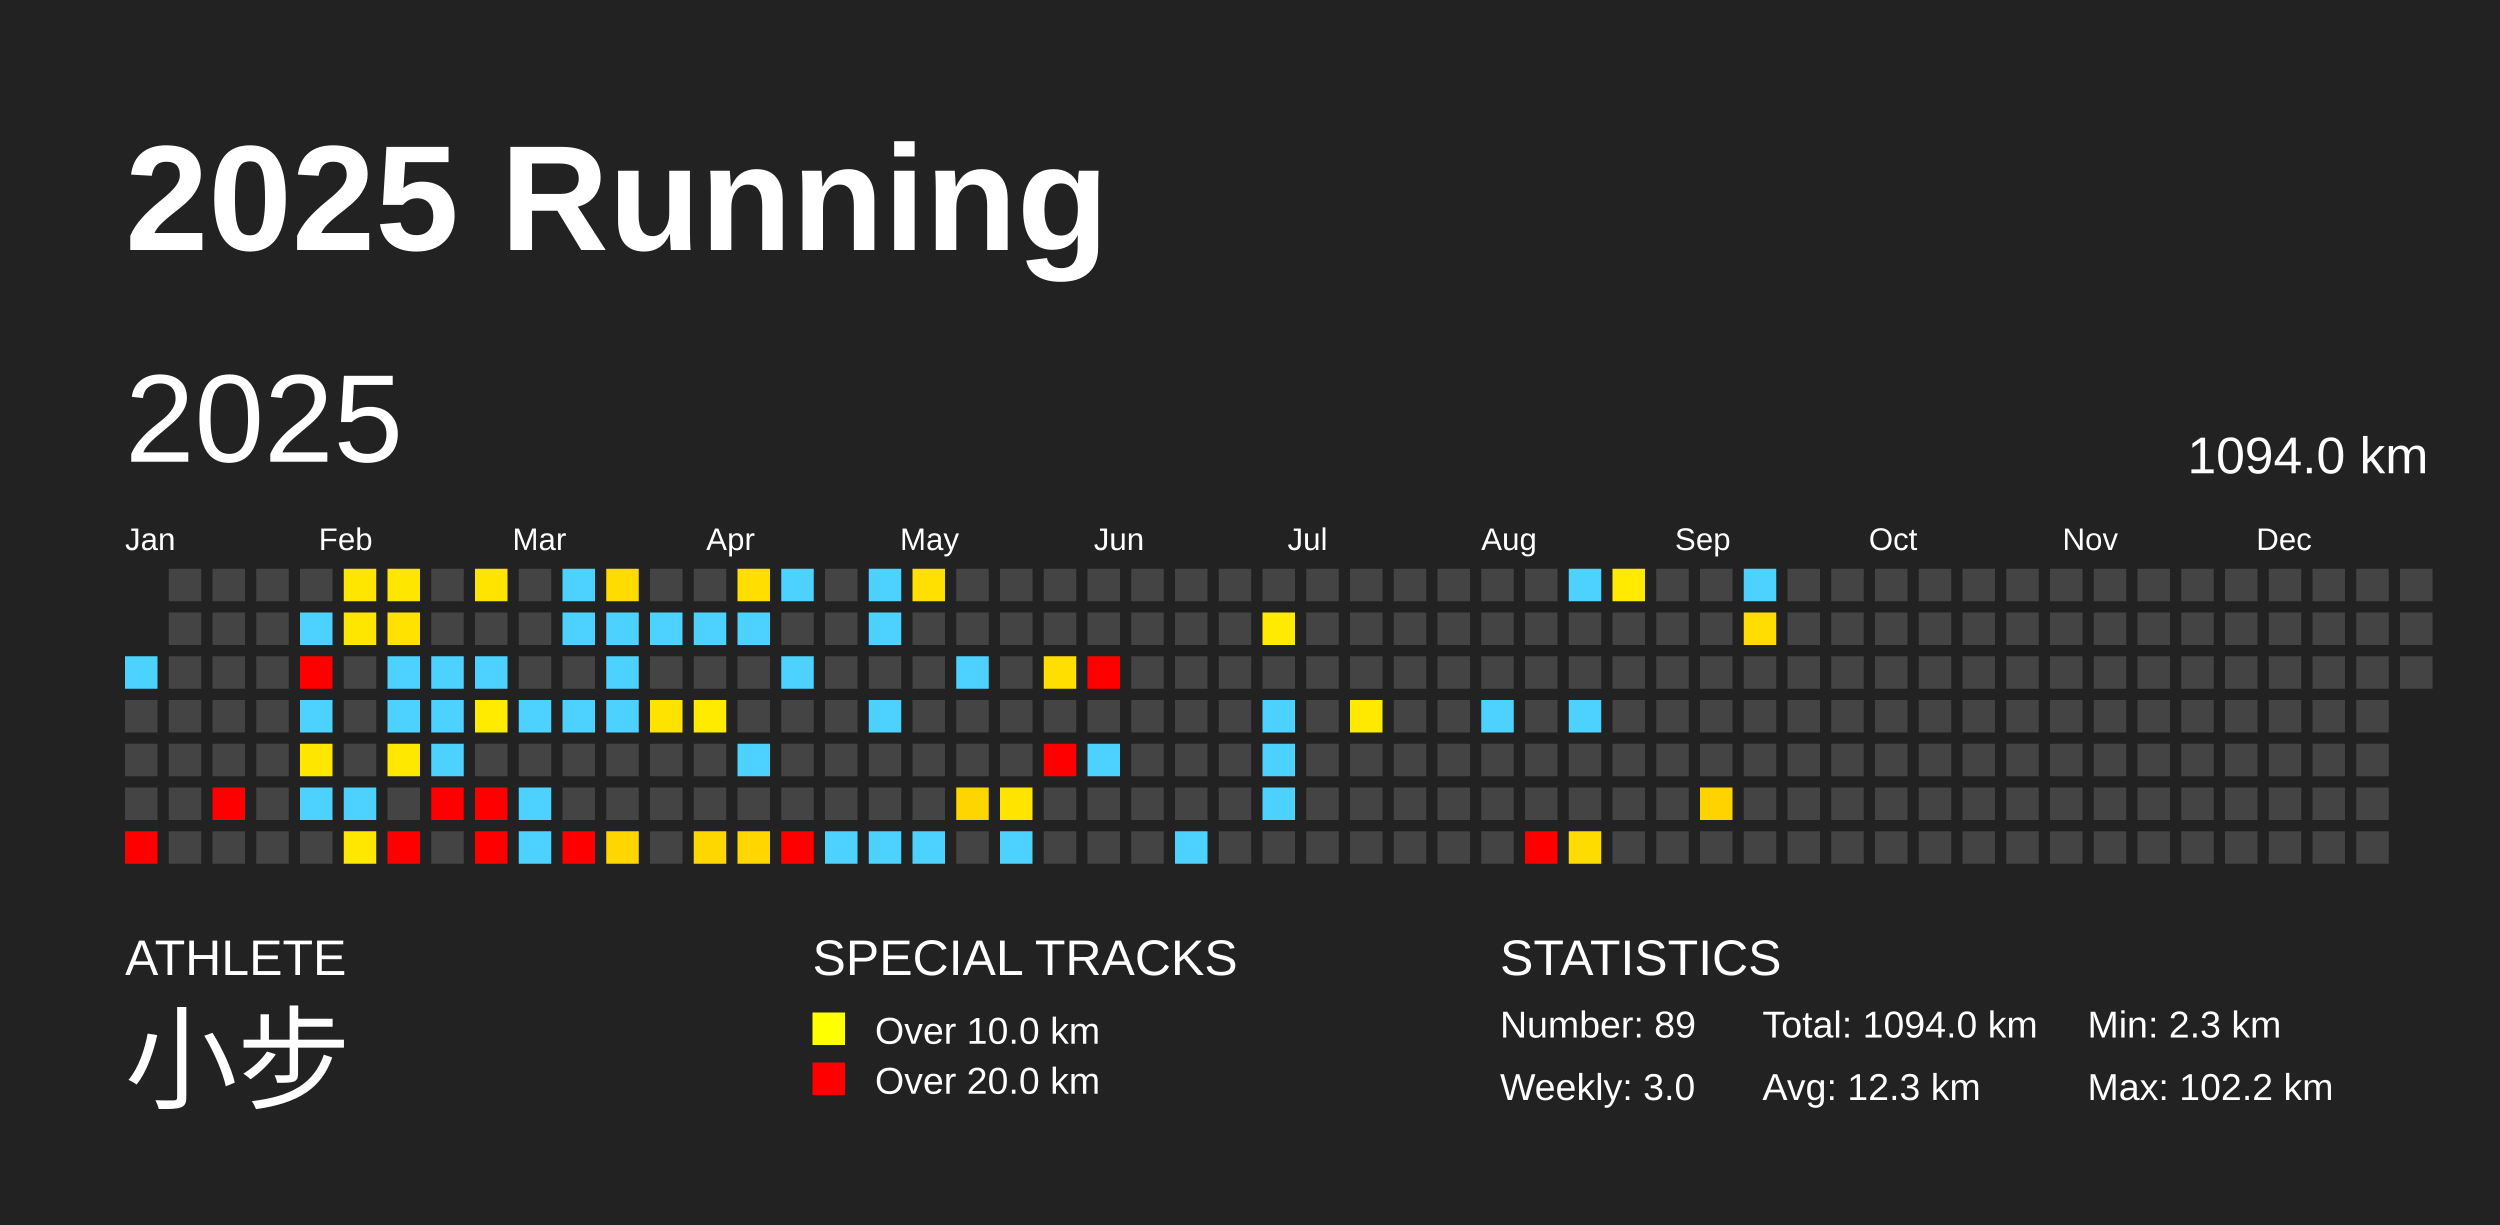
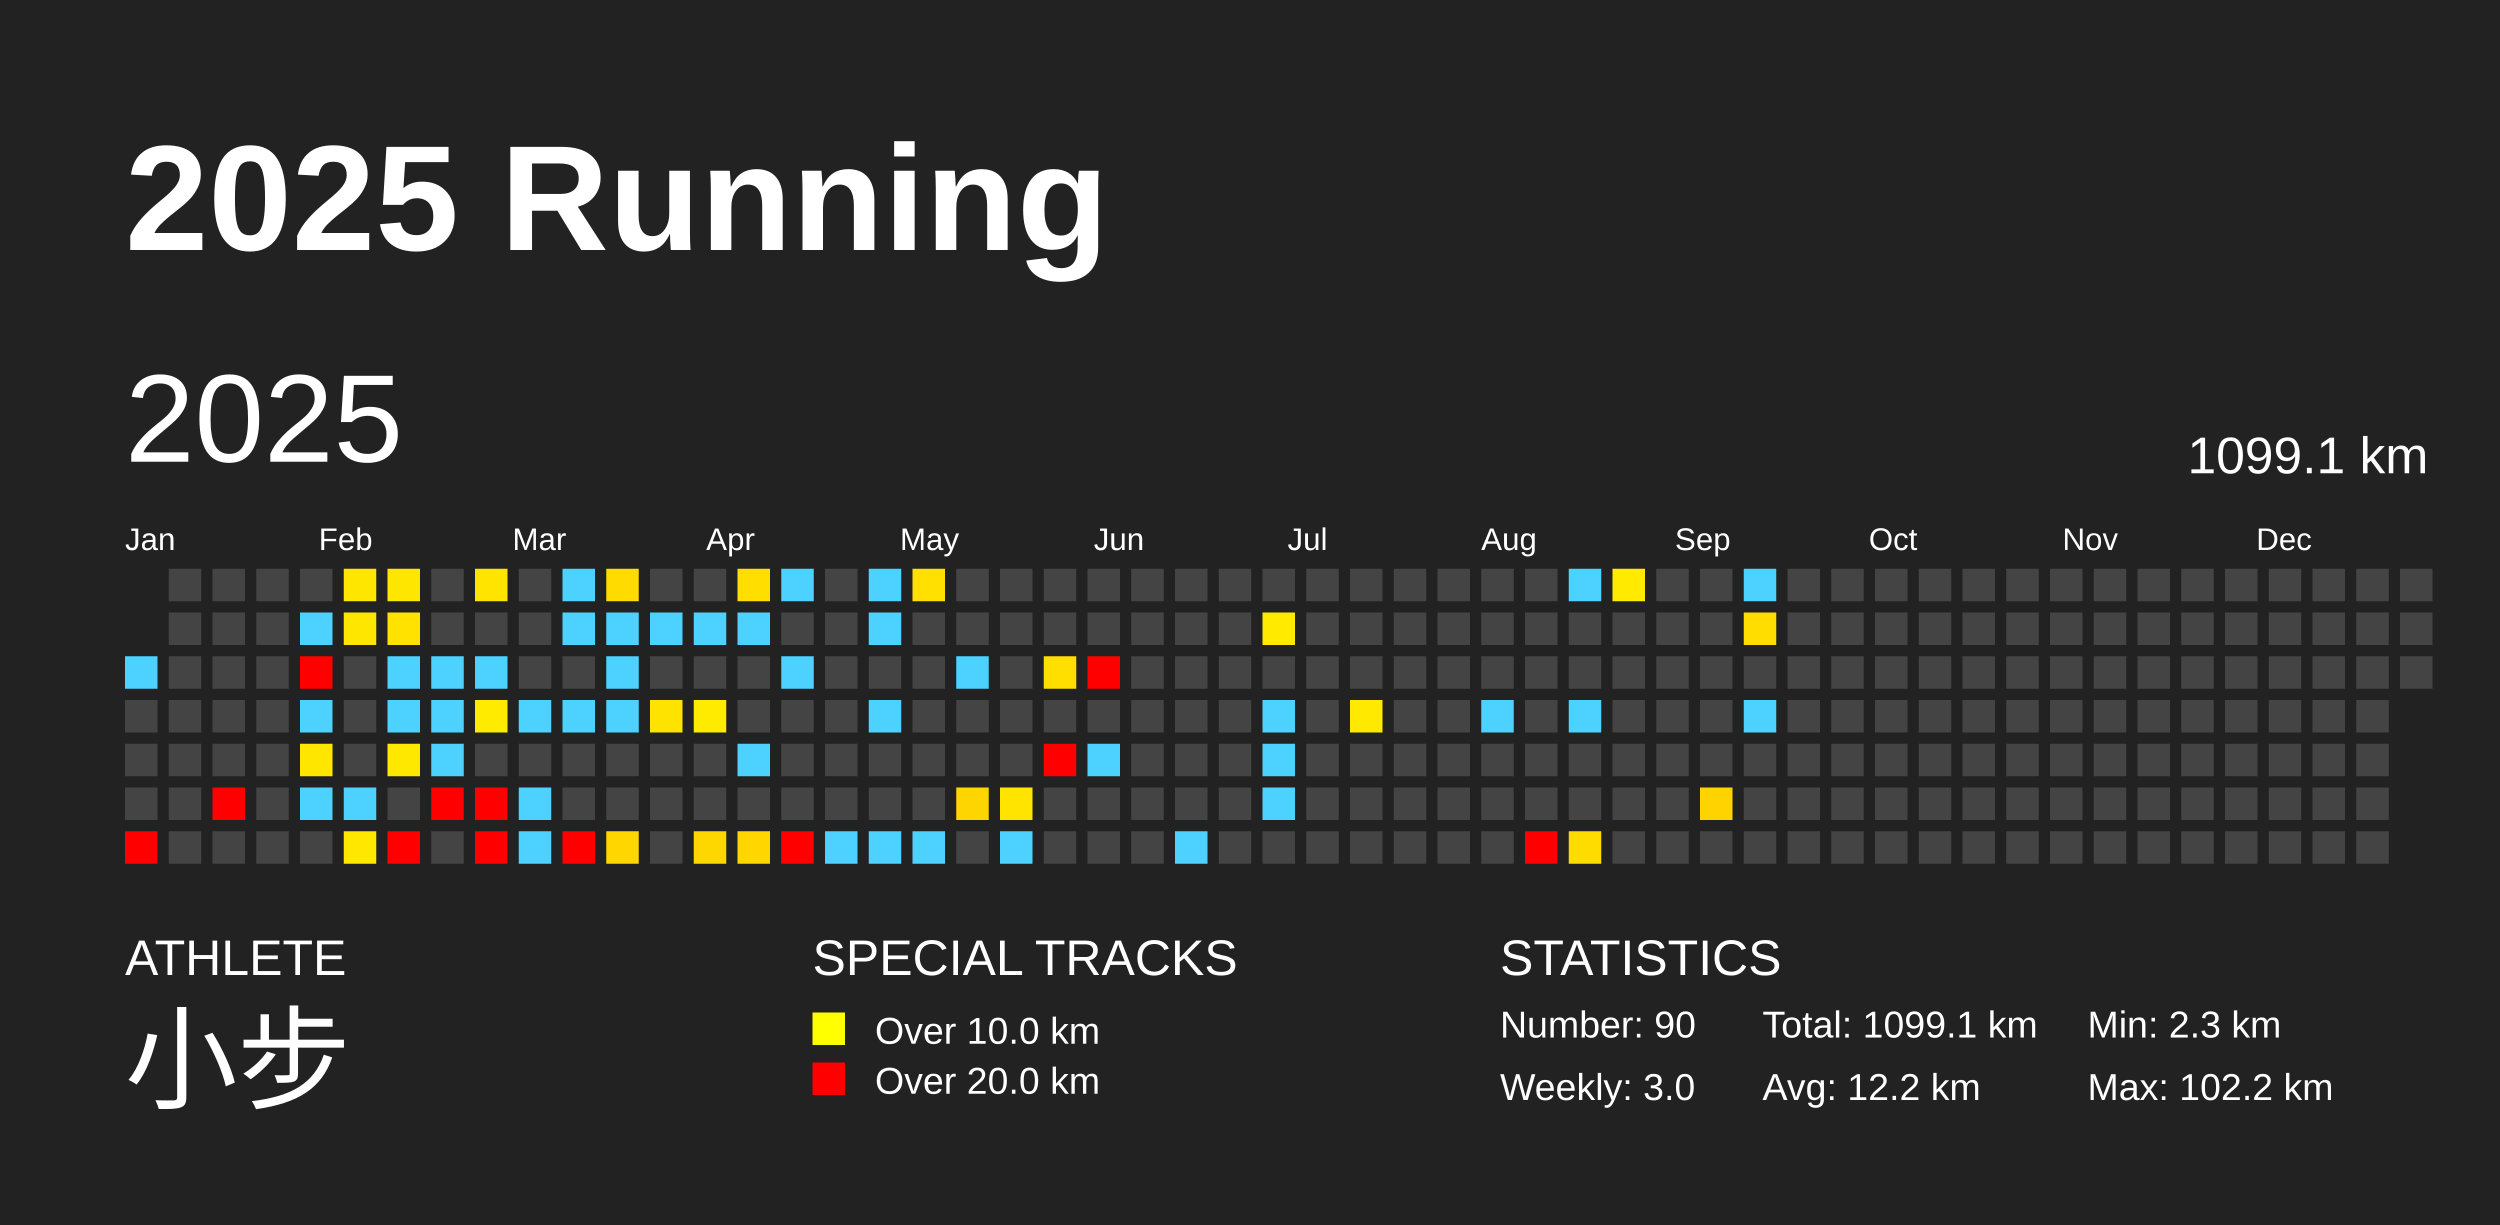
<svg xmlns="http://www.w3.org/2000/svg" baseProfile="full" height="98mm" version="1.1" viewBox="0,0,200,98" width="200mm">
  <defs />
  <rect fill="#222222" height="98" width="200" x="0" y="0" />
  <text fill="#FFFFFF" style="font-size:12px; font-family:Arial; font-weight:bold;" x="10" y="20">2025 Running</text>
  <text fill="#FFFFFF" style="font-size:4px; font-family:Arial" x="10" y="78">ATHLETE</text>
  <text fill="#FFFFFF" style="font-size:9px; font-family:Arial" x="10" y="88">小步</text>
  <text fill="#FFFFFF" style="font-size:4px; font-family:Arial" x="65" y="78">SPECIAL TRACKS</text>
  <rect fill="yellow" height="2.6" width="2.6" x="65" y="81" />
  <text fill="#FFFFFF" style="font-size:3px; font-family:Arial" x="70" y="83.5">Over 10.0 km</text>
  <rect fill="red" height="2.6" width="2.6" x="65" y="85" />
  <text fill="#FFFFFF" style="font-size:3px; font-family:Arial" x="70" y="87.5">Over 20.0 km</text>
  <text fill="#FFFFFF" style="font-size:4px; font-family:Arial" x="120" y="78">STATISTICS</text>
-   <text fill="#FFFFFF" style="font-size:3px; font-family:Arial" x="120" y="83">Number: 89</text>
+   <text fill="#FFFFFF" style="font-size:3px; font-family:Arial" x="120" y="83">Number: 90</text>
  <text fill="#FFFFFF" style="font-size:3px; font-family:Arial" x="120" y="88">Weekly: 3.0</text>
-   <text fill="#FFFFFF" style="font-size:3px; font-family:Arial" x="141" y="83">Total: 1094.0 km</text>
-   <text fill="#FFFFFF" style="font-size:3px; font-family:Arial" x="141" y="88">Avg: 12.3 km</text>
+   <text fill="#FFFFFF" style="font-size:3px; font-family:Arial" x="141" y="83">Total: 1099.1 km</text>
+   <text fill="#FFFFFF" style="font-size:3px; font-family:Arial" x="141" y="88">Avg: 12.2 km</text>
  <text fill="#FFFFFF" style="font-size:3px; font-family:Arial" x="167" y="83">Min: 2.3 km</text>
  <text fill="#FFFFFF" style="font-size:3px; font-family:Arial" x="167" y="88">Max: 102.2 km</text>
  <text dominant-baseline="hanging" fill="#FFFFFF" style="font-size:10.0px; font-family:Arial;" x="10" y="30">2025</text>
-   <text dominant-baseline="hanging" fill="#FFFFFF" style="font-size:4.125px; font-family:Arial;" x="175" y="35">1094.0 km</text>
+   <text dominant-baseline="hanging" fill="#FFFFFF" style="font-size:4.125px; font-family:Arial;" x="175" y="35">1099.1 km</text>
  <text fill="#FFFFFF" style="font-size:2.5px; font-family:Arial" x="10.0" y="44">Jan</text>
  <text fill="#FFFFFF" style="font-size:2.5px; font-family:Arial" x="25.5" y="44">Feb</text>
  <text fill="#FFFFFF" style="font-size:2.5px; font-family:Arial" x="41.0" y="44">Mar</text>
  <text fill="#FFFFFF" style="font-size:2.5px; font-family:Arial" x="56.5" y="44">Apr</text>
  <text fill="#FFFFFF" style="font-size:2.5px; font-family:Arial" x="72.0" y="44">May</text>
  <text fill="#FFFFFF" style="font-size:2.5px; font-family:Arial" x="87.5" y="44">Jun</text>
  <text fill="#FFFFFF" style="font-size:2.5px; font-family:Arial" x="103.0" y="44">Jul</text>
  <text fill="#FFFFFF" style="font-size:2.5px; font-family:Arial" x="118.5" y="44">Aug</text>
  <text fill="#FFFFFF" style="font-size:2.5px; font-family:Arial" x="134.0" y="44">Sep</text>
  <text fill="#FFFFFF" style="font-size:2.5px; font-family:Arial" x="149.5" y="44">Oct</text>
  <text fill="#FFFFFF" style="font-size:2.5px; font-family:Arial" x="165.0" y="44">Nov</text>
  <text fill="#FFFFFF" style="font-size:2.5px; font-family:Arial" x="180.5" y="44">Dec</text>
  <rect fill="#4dd2ff" height="2.6" width="2.6" x="10.0" y="52.5" />
  <rect fill="#444444" height="2.6" width="2.6" x="10.0" y="56.0" />
  <rect fill="#444444" height="2.6" width="2.6" x="10.0" y="59.5" />
  <rect fill="#444444" height="2.6" width="2.6" x="10.0" y="63.0" />
  <rect fill="red" height="2.6" width="2.6" x="10.0" y="66.5" />
  <rect fill="#444444" height="2.6" width="2.6" x="13.5" y="45.5" />
  <rect fill="#444444" height="2.6" width="2.6" x="13.5" y="49.0" />
  <rect fill="#444444" height="2.6" width="2.6" x="13.5" y="52.5" />
  <rect fill="#444444" height="2.6" width="2.6" x="13.5" y="56.0" />
  <rect fill="#444444" height="2.6" width="2.6" x="13.5" y="59.5" />
  <rect fill="#444444" height="2.6" width="2.6" x="13.5" y="63.0" />
  <rect fill="#444444" height="2.6" width="2.6" x="13.5" y="66.5" />
  <rect fill="#444444" height="2.6" width="2.6" x="17.0" y="45.5" />
  <rect fill="#444444" height="2.6" width="2.6" x="17.0" y="49.0" />
  <rect fill="#444444" height="2.6" width="2.6" x="17.0" y="52.5" />
  <rect fill="#444444" height="2.6" width="2.6" x="17.0" y="56.0" />
  <rect fill="#444444" height="2.6" width="2.6" x="17.0" y="59.5" />
  <rect fill="red" height="2.6" width="2.6" x="17.0" y="63.0" />
  <rect fill="#444444" height="2.6" width="2.6" x="17.0" y="66.5" />
  <rect fill="#444444" height="2.6" width="2.6" x="20.5" y="45.5" />
  <rect fill="#444444" height="2.6" width="2.6" x="20.5" y="49.0" />
  <rect fill="#444444" height="2.6" width="2.6" x="20.5" y="52.5" />
  <rect fill="#444444" height="2.6" width="2.6" x="20.5" y="56.0" />
  <rect fill="#444444" height="2.6" width="2.6" x="20.5" y="59.5" />
  <rect fill="#444444" height="2.6" width="2.6" x="20.5" y="63.0" />
  <rect fill="#444444" height="2.6" width="2.6" x="20.5" y="66.5" />
  <rect fill="#444444" height="2.6" width="2.6" x="24.0" y="45.5" />
  <rect fill="#4dd2ff" height="2.6" width="2.6" x="24.0" y="49.0" />
  <rect fill="red" height="2.6" width="2.6" x="24.0" y="52.5" />
  <rect fill="#4dd2ff" height="2.6" width="2.6" x="24.0" y="56.0" />
  <rect fill="#ffe600" height="2.6" width="2.6" x="24.0" y="59.5" />
  <rect fill="#4dd2ff" height="2.6" width="2.6" x="24.0" y="63.0" />
  <rect fill="#444444" height="2.6" width="2.6" x="24.0" y="66.5" />
  <rect fill="#ffe600" height="2.6" width="2.6" x="27.5" y="45.5" />
  <rect fill="#ffe600" height="2.6" width="2.6" x="27.5" y="49.0" />
  <rect fill="#444444" height="2.6" width="2.6" x="27.5" y="52.5" />
  <rect fill="#444444" height="2.6" width="2.6" x="27.5" y="56.0" />
  <rect fill="#444444" height="2.6" width="2.6" x="27.5" y="59.5" />
  <rect fill="#4dd2ff" height="2.6" width="2.6" x="27.5" y="63.0" />
  <rect fill="#ffe700" height="2.6" width="2.6" x="27.5" y="66.5" />
  <rect fill="#ffe600" height="2.6" width="2.6" x="31.0" y="45.5" />
  <rect fill="#ffe200" height="2.6" width="2.6" x="31.0" y="49.0" />
  <rect fill="#4dd2ff" height="2.6" width="2.6" x="31.0" y="52.5" />
  <rect fill="#4dd2ff" height="2.6" width="2.6" x="31.0" y="56.0" />
  <rect fill="#ffe800" height="2.6" width="2.6" x="31.0" y="59.5" />
  <rect fill="#444444" height="2.6" width="2.6" x="31.0" y="63.0" />
  <rect fill="red" height="2.6" width="2.6" x="31.0" y="66.5" />
  <rect fill="#444444" height="2.6" width="2.6" x="34.5" y="45.5" />
  <rect fill="#444444" height="2.6" width="2.6" x="34.5" y="49.0" />
  <rect fill="#4dd2ff" height="2.6" width="2.6" x="34.5" y="52.5" />
  <rect fill="#4dd2ff" height="2.6" width="2.6" x="34.5" y="56.0" />
  <rect fill="#4dd2ff" height="2.6" width="2.6" x="34.5" y="59.5" />
  <rect fill="red" height="2.6" width="2.6" x="34.5" y="63.0" />
  <rect fill="#444444" height="2.6" width="2.6" x="34.5" y="66.5" />
  <rect fill="#ffe400" height="2.6" width="2.6" x="38.0" y="45.5" />
  <rect fill="#444444" height="2.6" width="2.6" x="38.0" y="49.0" />
  <rect fill="#4dd2ff" height="2.6" width="2.6" x="38.0" y="52.5" />
  <rect fill="#ffeb00" height="2.6" width="2.6" x="38.0" y="56.0" />
  <rect fill="#444444" height="2.6" width="2.6" x="38.0" y="59.5" />
  <rect fill="red" height="2.6" width="2.6" x="38.0" y="63.0" />
  <rect fill="red" height="2.6" width="2.6" x="38.0" y="66.5" />
  <rect fill="#444444" height="2.6" width="2.6" x="41.5" y="45.5" />
  <rect fill="#444444" height="2.6" width="2.6" x="41.5" y="49.0" />
  <rect fill="#444444" height="2.6" width="2.6" x="41.5" y="52.5" />
  <rect fill="#4dd2ff" height="2.6" width="2.6" x="41.5" y="56.0" />
  <rect fill="#444444" height="2.6" width="2.6" x="41.5" y="59.5" />
  <rect fill="#4dd2ff" height="2.6" width="2.6" x="41.5" y="63.0" />
  <rect fill="#4dd2ff" height="2.6" width="2.6" x="41.5" y="66.5" />
  <rect fill="#4dd2ff" height="2.6" width="2.6" x="45.0" y="45.5" />
  <rect fill="#4dd2ff" height="2.6" width="2.6" x="45.0" y="49.0" />
  <rect fill="#444444" height="2.6" width="2.6" x="45.0" y="52.5" />
  <rect fill="#4dd2ff" height="2.6" width="2.6" x="45.0" y="56.0" />
  <rect fill="#444444" height="2.6" width="2.6" x="45.0" y="59.5" />
  <rect fill="#444444" height="2.6" width="2.6" x="45.0" y="63.0" />
  <rect fill="red" height="2.6" width="2.6" x="45.0" y="66.5" />
  <rect fill="#ffdb00" height="2.6" width="2.6" x="48.5" y="45.5" />
  <rect fill="#4dd2ff" height="2.6" width="2.6" x="48.5" y="49.0" />
  <rect fill="#4dd2ff" height="2.6" width="2.6" x="48.5" y="52.5" />
  <rect fill="#4dd2ff" height="2.6" width="2.6" x="48.5" y="56.0" />
  <rect fill="#444444" height="2.6" width="2.6" x="48.5" y="59.5" />
  <rect fill="#444444" height="2.6" width="2.6" x="48.5" y="63.0" />
  <rect fill="#ffd600" height="2.6" width="2.6" x="48.5" y="66.5" />
  <rect fill="#444444" height="2.6" width="2.6" x="52.0" y="45.5" />
  <rect fill="#4dd2ff" height="2.6" width="2.6" x="52.0" y="49.0" />
  <rect fill="#444444" height="2.6" width="2.6" x="52.0" y="52.5" />
  <rect fill="#ffe300" height="2.6" width="2.6" x="52.0" y="56.0" />
  <rect fill="#444444" height="2.6" width="2.6" x="52.0" y="59.5" />
  <rect fill="#444444" height="2.6" width="2.6" x="52.0" y="63.0" />
  <rect fill="#444444" height="2.6" width="2.6" x="52.0" y="66.5" />
  <rect fill="#444444" height="2.6" width="2.6" x="55.5" y="45.5" />
  <rect fill="#4dd2ff" height="2.6" width="2.6" x="55.5" y="49.0" />
  <rect fill="#444444" height="2.6" width="2.6" x="55.5" y="52.5" />
  <rect fill="#ffeb00" height="2.6" width="2.6" x="55.5" y="56.0" />
  <rect fill="#444444" height="2.6" width="2.6" x="55.5" y="59.5" />
  <rect fill="#444444" height="2.6" width="2.6" x="55.5" y="63.0" />
  <rect fill="#ffd700" height="2.6" width="2.6" x="55.5" y="66.5" />
  <rect fill="#ffde00" height="2.6" width="2.6" x="59.0" y="45.5" />
  <rect fill="#4dd2ff" height="2.6" width="2.6" x="59.0" y="49.0" />
  <rect fill="#444444" height="2.6" width="2.6" x="59.0" y="52.5" />
  <rect fill="#444444" height="2.6" width="2.6" x="59.0" y="56.0" />
  <rect fill="#4dd2ff" height="2.6" width="2.6" x="59.0" y="59.5" />
  <rect fill="#444444" height="2.6" width="2.6" x="59.0" y="63.0" />
  <rect fill="#ffd600" height="2.6" width="2.6" x="59.0" y="66.5" />
  <rect fill="#4dd2ff" height="2.6" width="2.6" x="62.5" y="45.5" />
  <rect fill="#444444" height="2.6" width="2.6" x="62.5" y="49.0" />
  <rect fill="#4dd2ff" height="2.6" width="2.6" x="62.5" y="52.5" />
  <rect fill="#444444" height="2.6" width="2.6" x="62.5" y="56.0" />
  <rect fill="#444444" height="2.6" width="2.6" x="62.5" y="59.5" />
  <rect fill="#444444" height="2.6" width="2.6" x="62.5" y="63.0" />
  <rect fill="red" height="2.6" width="2.6" x="62.5" y="66.5" />
  <rect fill="#444444" height="2.6" width="2.6" x="66.0" y="45.5" />
  <rect fill="#444444" height="2.6" width="2.6" x="66.0" y="49.0" />
  <rect fill="#444444" height="2.6" width="2.6" x="66.0" y="52.5" />
  <rect fill="#444444" height="2.6" width="2.6" x="66.0" y="56.0" />
  <rect fill="#444444" height="2.6" width="2.6" x="66.0" y="59.5" />
  <rect fill="#444444" height="2.6" width="2.6" x="66.0" y="63.0" />
  <rect fill="#4dd2ff" height="2.6" width="2.6" x="66.0" y="66.5" />
  <rect fill="#4dd2ff" height="2.6" width="2.6" x="69.5" y="45.5" />
  <rect fill="#4dd2ff" height="2.6" width="2.6" x="69.5" y="49.0" />
  <rect fill="#444444" height="2.6" width="2.6" x="69.5" y="52.5" />
  <rect fill="#4dd2ff" height="2.6" width="2.6" x="69.5" y="56.0" />
  <rect fill="#444444" height="2.6" width="2.6" x="69.5" y="59.5" />
  <rect fill="#444444" height="2.6" width="2.6" x="69.5" y="63.0" />
  <rect fill="#4dd2ff" height="2.6" width="2.6" x="69.5" y="66.5" />
  <rect fill="#ffe000" height="2.6" width="2.6" x="73.0" y="45.5" />
  <rect fill="#444444" height="2.6" width="2.6" x="73.0" y="49.0" />
  <rect fill="#444444" height="2.6" width="2.6" x="73.0" y="52.5" />
  <rect fill="#444444" height="2.6" width="2.6" x="73.0" y="56.0" />
  <rect fill="#444444" height="2.6" width="2.6" x="73.0" y="59.5" />
  <rect fill="#444444" height="2.6" width="2.6" x="73.0" y="63.0" />
  <rect fill="#4dd2ff" height="2.6" width="2.6" x="73.0" y="66.5" />
  <rect fill="#444444" height="2.6" width="2.6" x="76.5" y="45.5" />
  <rect fill="#444444" height="2.6" width="2.6" x="76.5" y="49.0" />
  <rect fill="#4dd2ff" height="2.6" width="2.6" x="76.5" y="52.5" />
  <rect fill="#444444" height="2.6" width="2.6" x="76.5" y="56.0" />
  <rect fill="#444444" height="2.6" width="2.6" x="76.5" y="59.5" />
  <rect fill="#ffd500" height="2.6" width="2.6" x="76.5" y="63.0" />
  <rect fill="#444444" height="2.6" width="2.6" x="76.5" y="66.5" />
  <rect fill="#444444" height="2.6" width="2.6" x="80.0" y="45.5" />
  <rect fill="#444444" height="2.6" width="2.6" x="80.0" y="49.0" />
  <rect fill="#444444" height="2.6" width="2.6" x="80.0" y="52.5" />
  <rect fill="#444444" height="2.6" width="2.6" x="80.0" y="56.0" />
  <rect fill="#444444" height="2.6" width="2.6" x="80.0" y="59.5" />
  <rect fill="#ffe400" height="2.6" width="2.6" x="80.0" y="63.0" />
  <rect fill="#4dd2ff" height="2.6" width="2.6" x="80.0" y="66.5" />
  <rect fill="#444444" height="2.6" width="2.6" x="83.5" y="45.5" />
  <rect fill="#444444" height="2.6" width="2.6" x="83.5" y="49.0" />
  <rect fill="#ffdf00" height="2.6" width="2.6" x="83.5" y="52.5" />
  <rect fill="#444444" height="2.6" width="2.6" x="83.5" y="56.0" />
  <rect fill="red" height="2.6" width="2.6" x="83.5" y="59.5" />
  <rect fill="#444444" height="2.6" width="2.6" x="83.5" y="63.0" />
  <rect fill="#444444" height="2.6" width="2.6" x="83.5" y="66.5" />
  <rect fill="#444444" height="2.6" width="2.6" x="87.0" y="45.5" />
  <rect fill="#444444" height="2.6" width="2.6" x="87.0" y="49.0" />
  <rect fill="red" height="2.6" width="2.6" x="87.0" y="52.5" />
  <rect fill="#444444" height="2.6" width="2.6" x="87.0" y="56.0" />
  <rect fill="#4dd2ff" height="2.6" width="2.6" x="87.0" y="59.5" />
  <rect fill="#444444" height="2.6" width="2.6" x="87.0" y="63.0" />
  <rect fill="#444444" height="2.6" width="2.6" x="87.0" y="66.5" />
  <rect fill="#444444" height="2.6" width="2.6" x="90.5" y="45.5" />
  <rect fill="#444444" height="2.6" width="2.6" x="90.5" y="49.0" />
  <rect fill="#444444" height="2.6" width="2.6" x="90.5" y="52.5" />
  <rect fill="#444444" height="2.6" width="2.6" x="90.5" y="56.0" />
  <rect fill="#444444" height="2.6" width="2.6" x="90.5" y="59.5" />
  <rect fill="#444444" height="2.6" width="2.6" x="90.5" y="63.0" />
  <rect fill="#444444" height="2.6" width="2.6" x="90.5" y="66.5" />
  <rect fill="#444444" height="2.6" width="2.6" x="94.0" y="45.5" />
  <rect fill="#444444" height="2.6" width="2.6" x="94.0" y="49.0" />
  <rect fill="#444444" height="2.6" width="2.6" x="94.0" y="52.5" />
  <rect fill="#444444" height="2.6" width="2.6" x="94.0" y="56.0" />
  <rect fill="#444444" height="2.6" width="2.6" x="94.0" y="59.5" />
  <rect fill="#444444" height="2.6" width="2.6" x="94.0" y="63.0" />
  <rect fill="#4dd2ff" height="2.6" width="2.6" x="94.0" y="66.5" />
  <rect fill="#444444" height="2.6" width="2.6" x="97.5" y="45.5" />
  <rect fill="#444444" height="2.6" width="2.6" x="97.5" y="49.0" />
  <rect fill="#444444" height="2.6" width="2.6" x="97.5" y="52.5" />
  <rect fill="#444444" height="2.6" width="2.6" x="97.5" y="56.0" />
  <rect fill="#444444" height="2.6" width="2.6" x="97.5" y="59.5" />
  <rect fill="#444444" height="2.6" width="2.6" x="97.5" y="63.0" />
  <rect fill="#444444" height="2.6" width="2.6" x="97.5" y="66.5" />
  <rect fill="#444444" height="2.6" width="2.6" x="101.0" y="45.5" />
  <rect fill="#ffea00" height="2.6" width="2.6" x="101.0" y="49.0" />
  <rect fill="#444444" height="2.6" width="2.6" x="101.0" y="52.5" />
  <rect fill="#4dd2ff" height="2.6" width="2.6" x="101.0" y="56.0" />
  <rect fill="#4dd2ff" height="2.6" width="2.6" x="101.0" y="59.5" />
  <rect fill="#4dd2ff" height="2.6" width="2.6" x="101.0" y="63.0" />
  <rect fill="#444444" height="2.6" width="2.6" x="101.0" y="66.5" />
  <rect fill="#444444" height="2.6" width="2.6" x="104.5" y="45.5" />
  <rect fill="#444444" height="2.6" width="2.6" x="104.5" y="49.0" />
  <rect fill="#444444" height="2.6" width="2.6" x="104.5" y="52.5" />
  <rect fill="#444444" height="2.6" width="2.6" x="104.5" y="56.0" />
  <rect fill="#444444" height="2.6" width="2.6" x="104.5" y="59.5" />
  <rect fill="#444444" height="2.6" width="2.6" x="104.5" y="63.0" />
  <rect fill="#444444" height="2.6" width="2.6" x="104.5" y="66.5" />
  <rect fill="#444444" height="2.6" width="2.6" x="108.0" y="45.5" />
  <rect fill="#444444" height="2.6" width="2.6" x="108.0" y="49.0" />
  <rect fill="#444444" height="2.6" width="2.6" x="108.0" y="52.5" />
  <rect fill="#ffe900" height="2.6" width="2.6" x="108.0" y="56.0" />
  <rect fill="#444444" height="2.6" width="2.6" x="108.0" y="59.5" />
  <rect fill="#444444" height="2.6" width="2.6" x="108.0" y="63.0" />
  <rect fill="#444444" height="2.6" width="2.6" x="108.0" y="66.5" />
  <rect fill="#444444" height="2.6" width="2.6" x="111.5" y="45.5" />
  <rect fill="#444444" height="2.6" width="2.6" x="111.5" y="49.0" />
  <rect fill="#444444" height="2.6" width="2.6" x="111.5" y="52.5" />
  <rect fill="#444444" height="2.6" width="2.6" x="111.5" y="56.0" />
  <rect fill="#444444" height="2.6" width="2.6" x="111.5" y="59.5" />
  <rect fill="#444444" height="2.6" width="2.6" x="111.5" y="63.0" />
  <rect fill="#444444" height="2.6" width="2.6" x="111.5" y="66.5" />
  <rect fill="#444444" height="2.6" width="2.6" x="115.0" y="45.5" />
  <rect fill="#444444" height="2.6" width="2.6" x="115.0" y="49.0" />
  <rect fill="#444444" height="2.6" width="2.6" x="115.0" y="52.5" />
  <rect fill="#444444" height="2.6" width="2.6" x="115.0" y="56.0" />
  <rect fill="#444444" height="2.6" width="2.6" x="115.0" y="59.5" />
  <rect fill="#444444" height="2.6" width="2.6" x="115.0" y="63.0" />
  <rect fill="#444444" height="2.6" width="2.6" x="115.0" y="66.5" />
  <rect fill="#444444" height="2.6" width="2.6" x="118.5" y="45.5" />
  <rect fill="#444444" height="2.6" width="2.6" x="118.5" y="49.0" />
  <rect fill="#444444" height="2.6" width="2.6" x="118.5" y="52.5" />
  <rect fill="#4dd2ff" height="2.6" width="2.6" x="118.5" y="56.0" />
  <rect fill="#444444" height="2.6" width="2.6" x="118.5" y="59.5" />
  <rect fill="#444444" height="2.6" width="2.6" x="118.5" y="63.0" />
  <rect fill="#444444" height="2.6" width="2.6" x="118.5" y="66.5" />
  <rect fill="#444444" height="2.6" width="2.6" x="122.0" y="45.5" />
  <rect fill="#444444" height="2.6" width="2.6" x="122.0" y="49.0" />
  <rect fill="#444444" height="2.6" width="2.6" x="122.0" y="52.5" />
  <rect fill="#444444" height="2.6" width="2.6" x="122.0" y="56.0" />
  <rect fill="#444444" height="2.6" width="2.6" x="122.0" y="59.5" />
  <rect fill="#444444" height="2.6" width="2.6" x="122.0" y="63.0" />
  <rect fill="red" height="2.6" width="2.6" x="122.0" y="66.5" />
  <rect fill="#4dd2ff" height="2.6" width="2.6" x="125.5" y="45.5" />
  <rect fill="#444444" height="2.6" width="2.6" x="125.5" y="49.0" />
  <rect fill="#444444" height="2.6" width="2.6" x="125.5" y="52.5" />
  <rect fill="#4dd2ff" height="2.6" width="2.6" x="125.5" y="56.0" />
  <rect fill="#444444" height="2.6" width="2.6" x="125.5" y="59.5" />
  <rect fill="#444444" height="2.6" width="2.6" x="125.5" y="63.0" />
  <rect fill="#ffdc00" height="2.6" width="2.6" x="125.5" y="66.5" />
  <rect fill="#ffea00" height="2.6" width="2.6" x="129.0" y="45.5" />
  <rect fill="#444444" height="2.6" width="2.6" x="129.0" y="49.0" />
  <rect fill="#444444" height="2.6" width="2.6" x="129.0" y="52.5" />
  <rect fill="#444444" height="2.6" width="2.6" x="129.0" y="56.0" />
  <rect fill="#444444" height="2.6" width="2.6" x="129.0" y="59.5" />
  <rect fill="#444444" height="2.6" width="2.6" x="129.0" y="63.0" />
  <rect fill="#444444" height="2.6" width="2.6" x="129.0" y="66.5" />
  <rect fill="#444444" height="2.6" width="2.6" x="132.5" y="45.5" />
  <rect fill="#444444" height="2.6" width="2.6" x="132.5" y="49.0" />
  <rect fill="#444444" height="2.6" width="2.6" x="132.5" y="52.5" />
  <rect fill="#444444" height="2.6" width="2.6" x="132.5" y="56.0" />
  <rect fill="#444444" height="2.6" width="2.6" x="132.5" y="59.5" />
  <rect fill="#444444" height="2.6" width="2.6" x="132.5" y="63.0" />
  <rect fill="#444444" height="2.6" width="2.6" x="132.5" y="66.5" />
  <rect fill="#444444" height="2.6" width="2.6" x="136.0" y="45.5" />
  <rect fill="#444444" height="2.6" width="2.6" x="136.0" y="49.0" />
  <rect fill="#444444" height="2.6" width="2.6" x="136.0" y="52.5" />
  <rect fill="#444444" height="2.6" width="2.6" x="136.0" y="56.0" />
  <rect fill="#444444" height="2.6" width="2.6" x="136.0" y="59.5" />
  <rect fill="#ffd300" height="2.6" width="2.6" x="136.0" y="63.0" />
  <rect fill="#444444" height="2.6" width="2.6" x="136.0" y="66.5" />
  <rect fill="#4dd2ff" height="2.6" width="2.6" x="139.5" y="45.5" />
  <rect fill="#ffdd00" height="2.6" width="2.6" x="139.5" y="49.0" />
  <rect fill="#444444" height="2.6" width="2.6" x="139.5" y="52.5" />
-   <rect fill="#444444" height="2.6" width="2.6" x="139.5" y="56.0" />
+   <rect fill="#4dd2ff" height="2.6" width="2.6" x="139.5" y="56.0" />
  <rect fill="#444444" height="2.6" width="2.6" x="139.5" y="59.5" />
  <rect fill="#444444" height="2.6" width="2.6" x="139.5" y="63.0" />
  <rect fill="#444444" height="2.6" width="2.6" x="139.5" y="66.5" />
  <rect fill="#444444" height="2.6" width="2.6" x="143.0" y="45.5" />
  <rect fill="#444444" height="2.6" width="2.6" x="143.0" y="49.0" />
  <rect fill="#444444" height="2.6" width="2.6" x="143.0" y="52.5" />
  <rect fill="#444444" height="2.6" width="2.6" x="143.0" y="56.0" />
  <rect fill="#444444" height="2.6" width="2.6" x="143.0" y="59.5" />
  <rect fill="#444444" height="2.6" width="2.6" x="143.0" y="63.0" />
  <rect fill="#444444" height="2.6" width="2.6" x="143.0" y="66.5" />
  <rect fill="#444444" height="2.6" width="2.6" x="146.5" y="45.5" />
  <rect fill="#444444" height="2.6" width="2.6" x="146.5" y="49.0" />
  <rect fill="#444444" height="2.6" width="2.6" x="146.5" y="52.5" />
  <rect fill="#444444" height="2.6" width="2.6" x="146.5" y="56.0" />
  <rect fill="#444444" height="2.6" width="2.6" x="146.5" y="59.5" />
  <rect fill="#444444" height="2.6" width="2.6" x="146.5" y="63.0" />
  <rect fill="#444444" height="2.6" width="2.6" x="146.5" y="66.5" />
  <rect fill="#444444" height="2.6" width="2.6" x="150.0" y="45.5" />
  <rect fill="#444444" height="2.6" width="2.6" x="150.0" y="49.0" />
  <rect fill="#444444" height="2.6" width="2.6" x="150.0" y="52.5" />
  <rect fill="#444444" height="2.6" width="2.6" x="150.0" y="56.0" />
  <rect fill="#444444" height="2.6" width="2.6" x="150.0" y="59.5" />
  <rect fill="#444444" height="2.6" width="2.6" x="150.0" y="63.0" />
  <rect fill="#444444" height="2.6" width="2.6" x="150.0" y="66.5" />
  <rect fill="#444444" height="2.6" width="2.6" x="153.5" y="45.5" />
  <rect fill="#444444" height="2.6" width="2.6" x="153.5" y="49.0" />
  <rect fill="#444444" height="2.6" width="2.6" x="153.5" y="52.5" />
  <rect fill="#444444" height="2.6" width="2.6" x="153.5" y="56.0" />
  <rect fill="#444444" height="2.6" width="2.6" x="153.5" y="59.5" />
  <rect fill="#444444" height="2.6" width="2.6" x="153.5" y="63.0" />
  <rect fill="#444444" height="2.6" width="2.6" x="153.5" y="66.5" />
  <rect fill="#444444" height="2.6" width="2.6" x="157.0" y="45.5" />
  <rect fill="#444444" height="2.6" width="2.6" x="157.0" y="49.0" />
  <rect fill="#444444" height="2.6" width="2.6" x="157.0" y="52.5" />
  <rect fill="#444444" height="2.6" width="2.6" x="157.0" y="56.0" />
  <rect fill="#444444" height="2.6" width="2.6" x="157.0" y="59.5" />
  <rect fill="#444444" height="2.6" width="2.6" x="157.0" y="63.0" />
  <rect fill="#444444" height="2.6" width="2.6" x="157.0" y="66.5" />
  <rect fill="#444444" height="2.6" width="2.6" x="160.5" y="45.5" />
  <rect fill="#444444" height="2.6" width="2.6" x="160.5" y="49.0" />
  <rect fill="#444444" height="2.6" width="2.6" x="160.5" y="52.5" />
  <rect fill="#444444" height="2.6" width="2.6" x="160.5" y="56.0" />
  <rect fill="#444444" height="2.6" width="2.6" x="160.5" y="59.5" />
  <rect fill="#444444" height="2.6" width="2.6" x="160.5" y="63.0" />
  <rect fill="#444444" height="2.6" width="2.6" x="160.5" y="66.5" />
  <rect fill="#444444" height="2.6" width="2.6" x="164.0" y="45.5" />
  <rect fill="#444444" height="2.6" width="2.6" x="164.0" y="49.0" />
  <rect fill="#444444" height="2.6" width="2.6" x="164.0" y="52.5" />
  <rect fill="#444444" height="2.6" width="2.6" x="164.0" y="56.0" />
  <rect fill="#444444" height="2.6" width="2.6" x="164.0" y="59.5" />
  <rect fill="#444444" height="2.6" width="2.6" x="164.0" y="63.0" />
  <rect fill="#444444" height="2.6" width="2.6" x="164.0" y="66.5" />
  <rect fill="#444444" height="2.6" width="2.6" x="167.5" y="45.5" />
  <rect fill="#444444" height="2.6" width="2.6" x="167.5" y="49.0" />
  <rect fill="#444444" height="2.6" width="2.6" x="167.5" y="52.5" />
  <rect fill="#444444" height="2.6" width="2.6" x="167.5" y="56.0" />
  <rect fill="#444444" height="2.6" width="2.6" x="167.5" y="59.5" />
  <rect fill="#444444" height="2.6" width="2.6" x="167.5" y="63.0" />
  <rect fill="#444444" height="2.6" width="2.6" x="167.5" y="66.5" />
  <rect fill="#444444" height="2.6" width="2.6" x="171.0" y="45.5" />
  <rect fill="#444444" height="2.6" width="2.6" x="171.0" y="49.0" />
  <rect fill="#444444" height="2.6" width="2.6" x="171.0" y="52.5" />
  <rect fill="#444444" height="2.6" width="2.6" x="171.0" y="56.0" />
  <rect fill="#444444" height="2.6" width="2.6" x="171.0" y="59.5" />
  <rect fill="#444444" height="2.6" width="2.6" x="171.0" y="63.0" />
  <rect fill="#444444" height="2.6" width="2.6" x="171.0" y="66.5" />
  <rect fill="#444444" height="2.6" width="2.6" x="174.5" y="45.5" />
  <rect fill="#444444" height="2.6" width="2.6" x="174.5" y="49.0" />
  <rect fill="#444444" height="2.6" width="2.6" x="174.5" y="52.5" />
  <rect fill="#444444" height="2.6" width="2.6" x="174.5" y="56.0" />
  <rect fill="#444444" height="2.6" width="2.6" x="174.5" y="59.5" />
  <rect fill="#444444" height="2.6" width="2.6" x="174.5" y="63.0" />
  <rect fill="#444444" height="2.6" width="2.6" x="174.5" y="66.5" />
  <rect fill="#444444" height="2.6" width="2.6" x="178.0" y="45.5" />
  <rect fill="#444444" height="2.6" width="2.6" x="178.0" y="49.0" />
  <rect fill="#444444" height="2.6" width="2.6" x="178.0" y="52.5" />
  <rect fill="#444444" height="2.6" width="2.6" x="178.0" y="56.0" />
  <rect fill="#444444" height="2.6" width="2.6" x="178.0" y="59.5" />
  <rect fill="#444444" height="2.6" width="2.6" x="178.0" y="63.0" />
  <rect fill="#444444" height="2.6" width="2.6" x="178.0" y="66.5" />
  <rect fill="#444444" height="2.6" width="2.6" x="181.5" y="45.5" />
  <rect fill="#444444" height="2.6" width="2.6" x="181.5" y="49.0" />
  <rect fill="#444444" height="2.6" width="2.6" x="181.5" y="52.5" />
  <rect fill="#444444" height="2.6" width="2.6" x="181.5" y="56.0" />
  <rect fill="#444444" height="2.6" width="2.6" x="181.5" y="59.5" />
  <rect fill="#444444" height="2.6" width="2.6" x="181.5" y="63.0" />
  <rect fill="#444444" height="2.6" width="2.6" x="181.5" y="66.5" />
  <rect fill="#444444" height="2.6" width="2.6" x="185.0" y="45.5" />
  <rect fill="#444444" height="2.6" width="2.6" x="185.0" y="49.0" />
  <rect fill="#444444" height="2.6" width="2.6" x="185.0" y="52.5" />
  <rect fill="#444444" height="2.6" width="2.6" x="185.0" y="56.0" />
  <rect fill="#444444" height="2.6" width="2.6" x="185.0" y="59.5" />
  <rect fill="#444444" height="2.6" width="2.6" x="185.0" y="63.0" />
  <rect fill="#444444" height="2.6" width="2.6" x="185.0" y="66.5" />
  <rect fill="#444444" height="2.6" width="2.6" x="188.5" y="45.5" />
  <rect fill="#444444" height="2.6" width="2.6" x="188.5" y="49.0" />
  <rect fill="#444444" height="2.6" width="2.6" x="188.5" y="52.5" />
  <rect fill="#444444" height="2.6" width="2.6" x="188.5" y="56.0" />
  <rect fill="#444444" height="2.6" width="2.6" x="188.5" y="59.5" />
  <rect fill="#444444" height="2.6" width="2.6" x="188.5" y="63.0" />
  <rect fill="#444444" height="2.6" width="2.6" x="188.5" y="66.5" />
  <rect fill="#444444" height="2.6" width="2.6" x="192.0" y="45.5" />
  <rect fill="#444444" height="2.6" width="2.6" x="192.0" y="49.0" />
  <rect fill="#444444" height="2.6" width="2.6" x="192.0" y="52.5" />
</svg>
